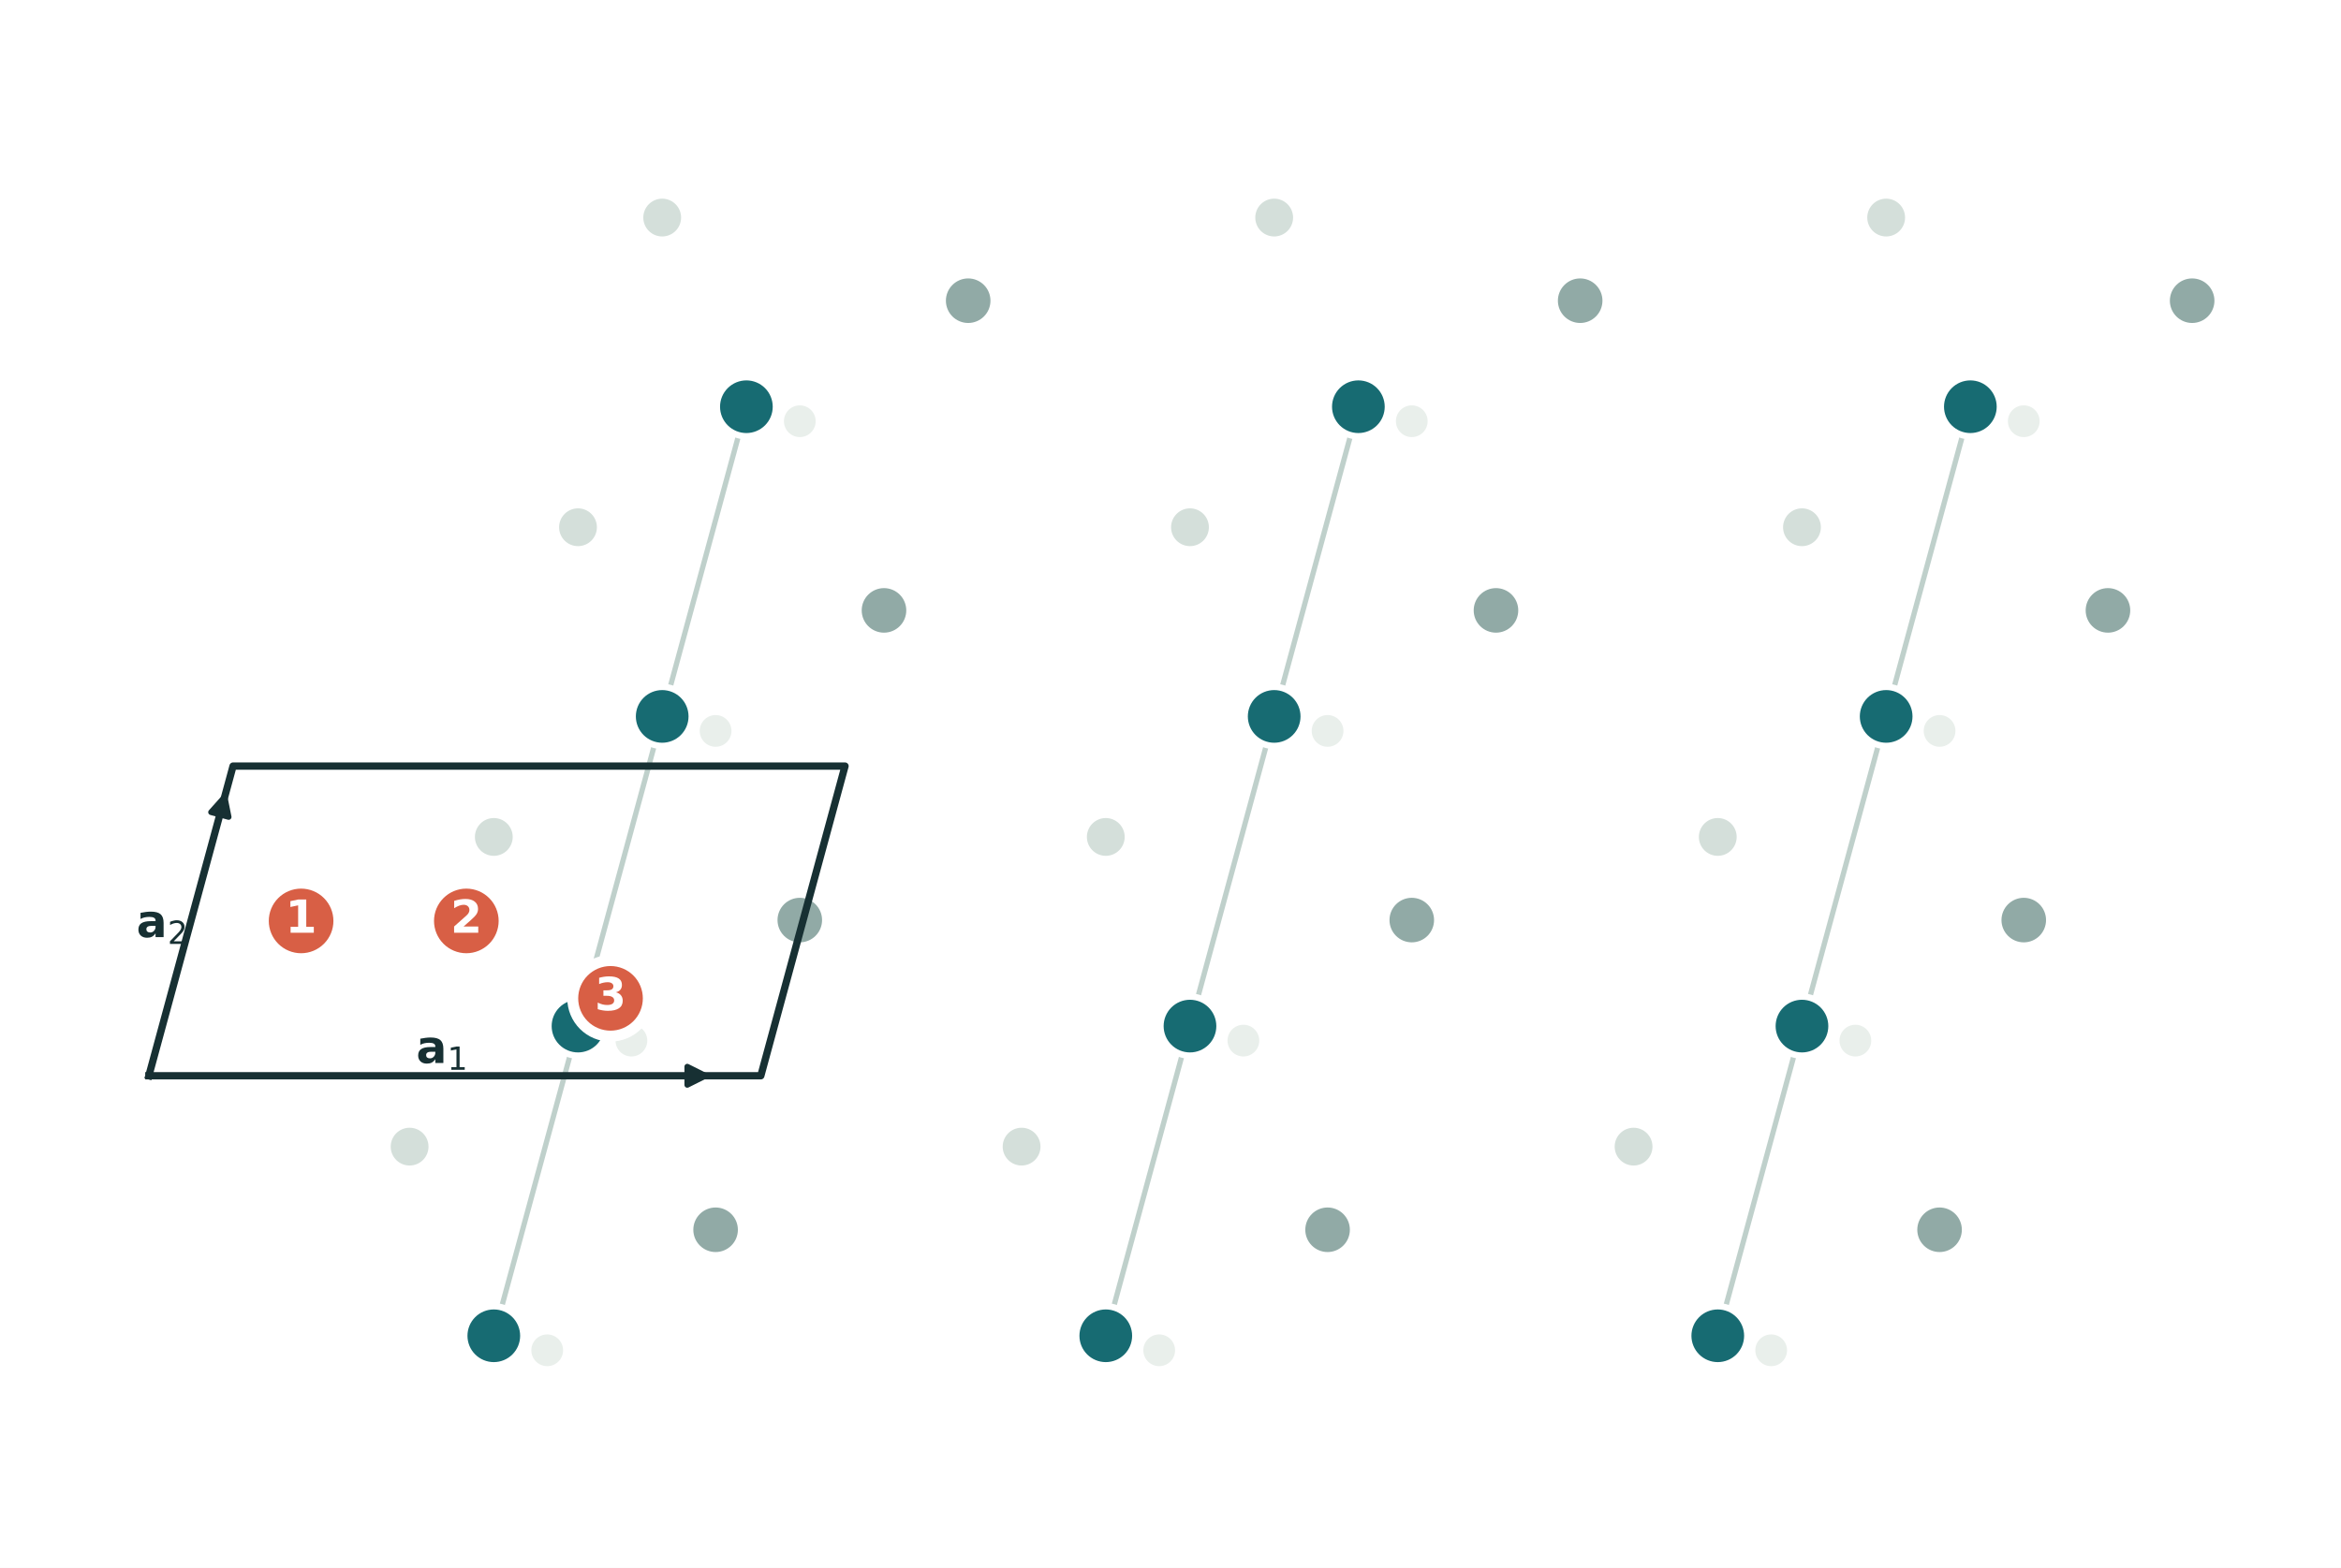
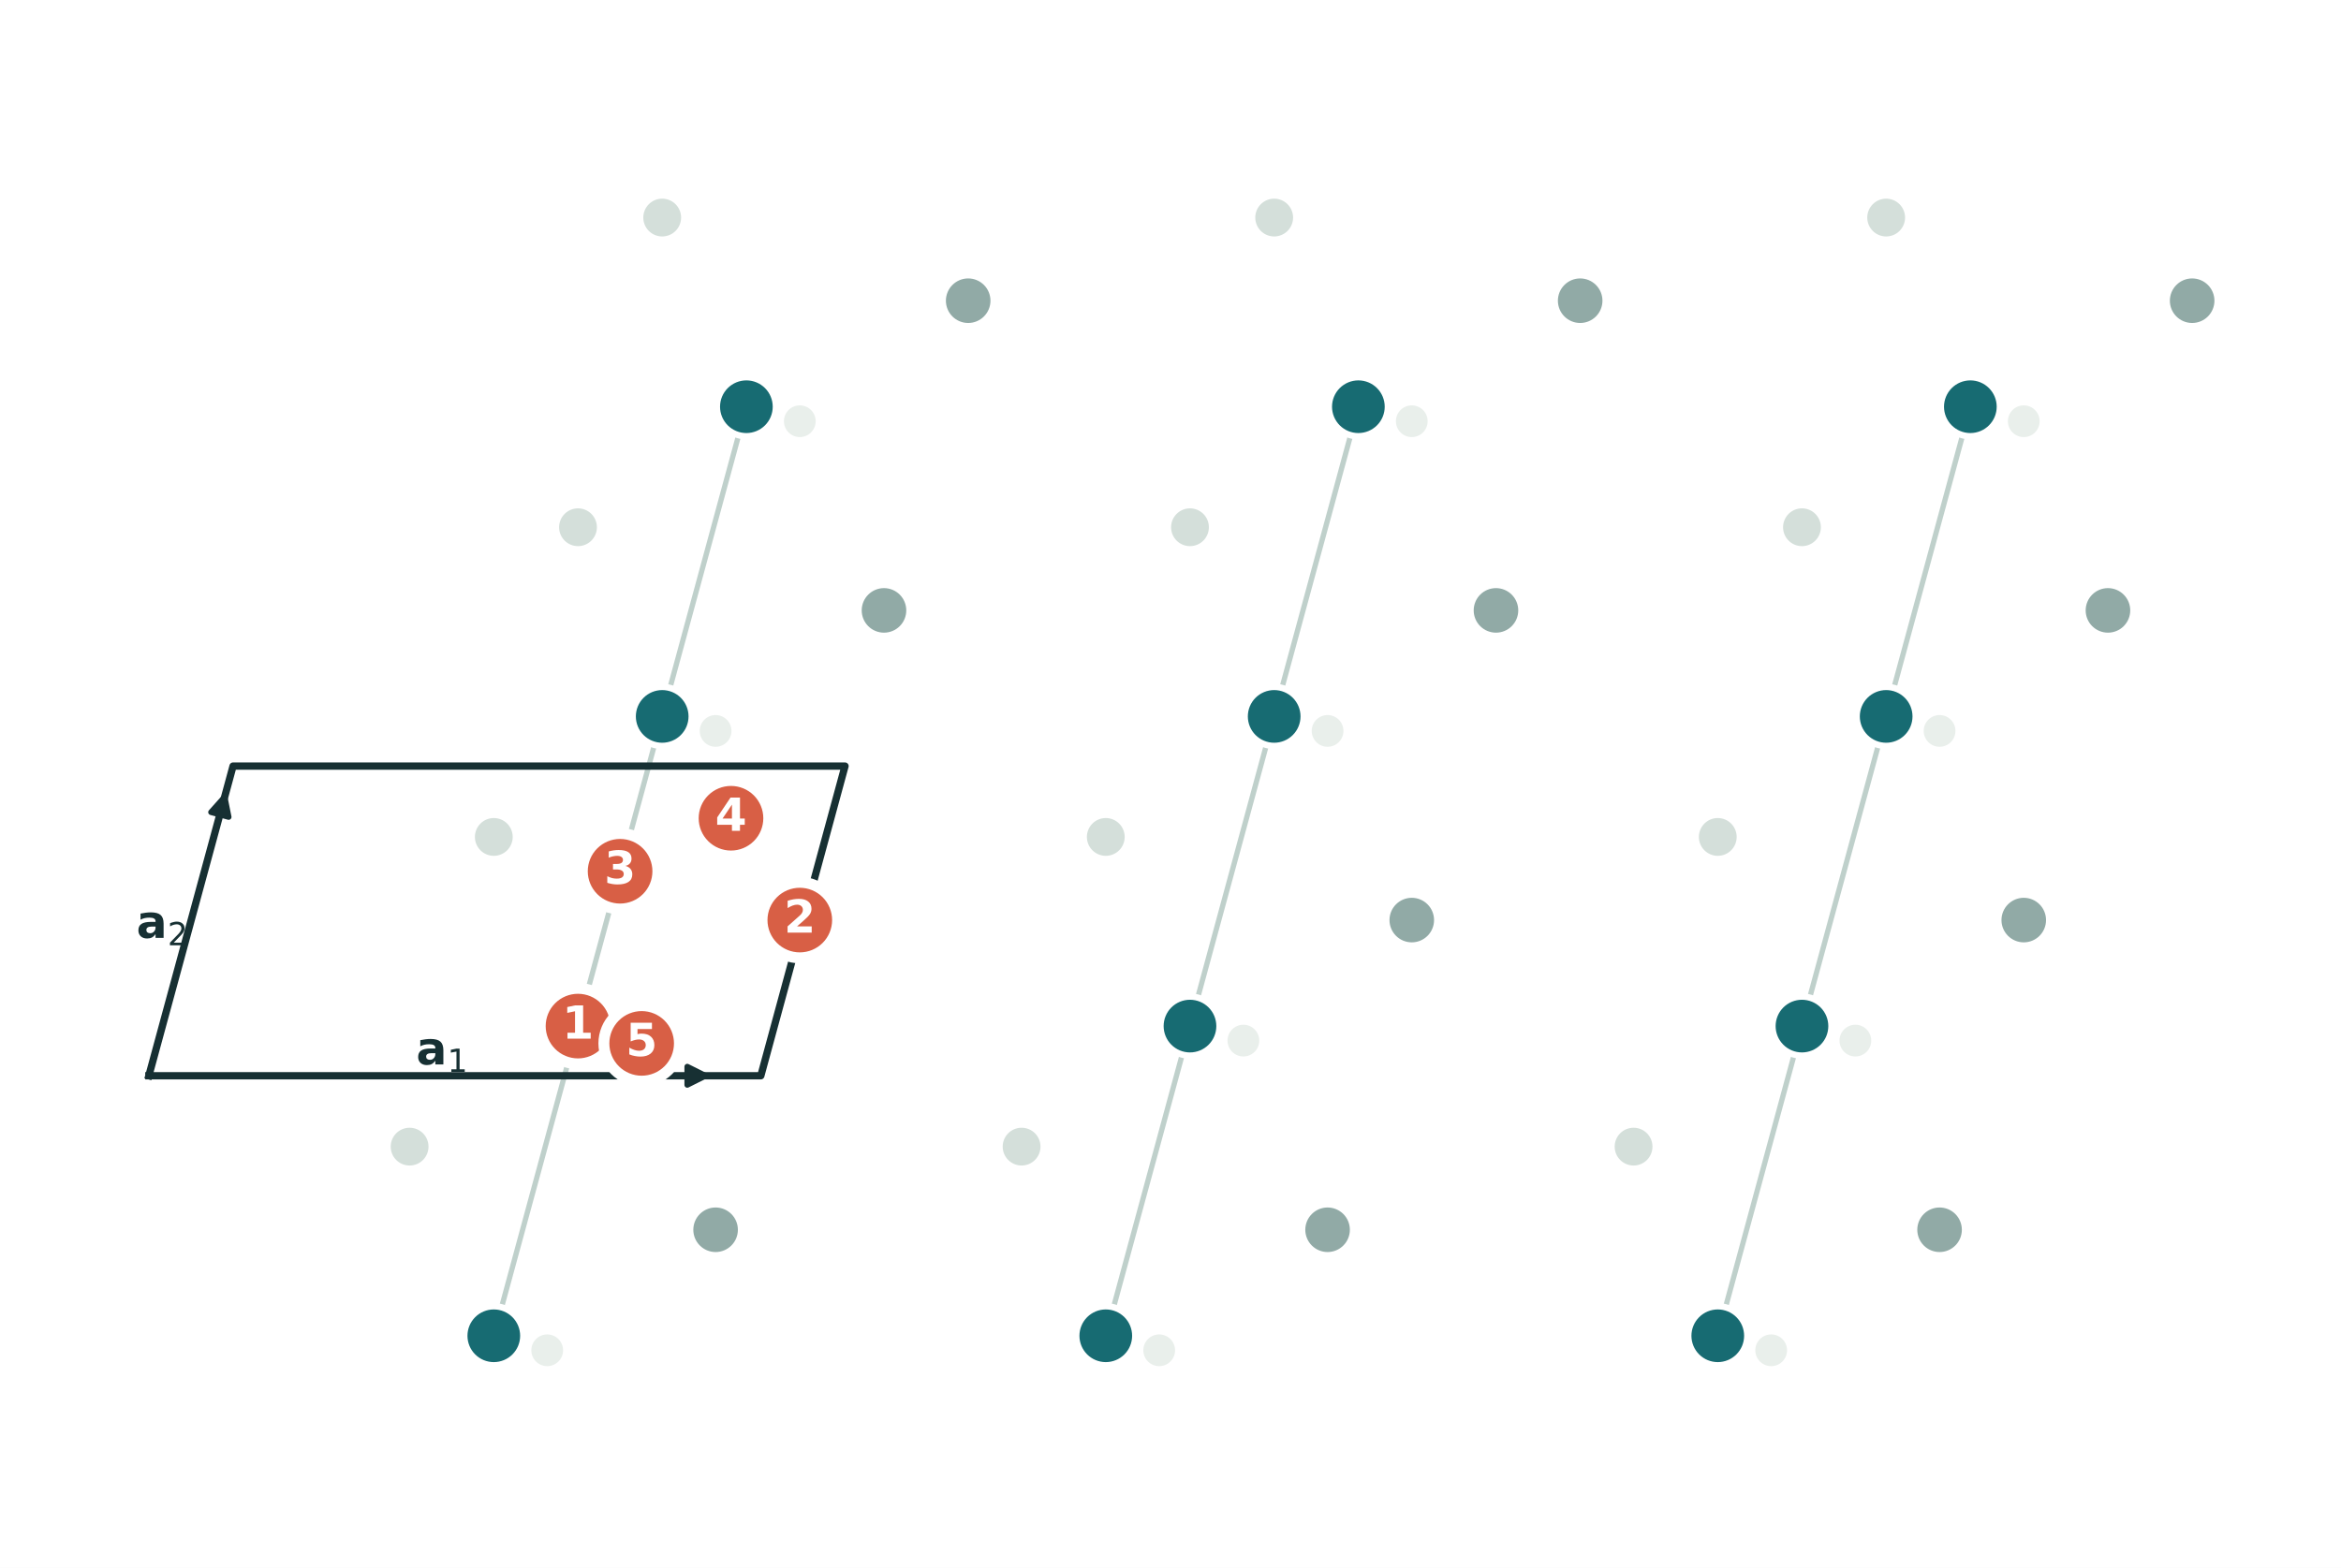
<svg xmlns="http://www.w3.org/2000/svg" xmlns:xlink="http://www.w3.org/1999/xlink" width="513.72pt" height="344.16pt" viewBox="0 0 513.72 344.16" version="1.1">
  <defs>
    <style type="text/css">*{stroke-linejoin: round; stroke-linecap: butt}</style>
  </defs>
  <g id="figure_1">
    <g id="patch_1">
      <path d="M 0 344.16 L 513.72 344.16 L 513.72 0 L 0 0 z " style="fill: #ffffff" />
    </g>
    <g id="axes_1">
      <g id="line2d_1">
-         <path d="M 108.363 293.218 L 126.839 225.238 " clip-path="url(#p637026da8e)" style="fill: none; stroke: #bfd0cb; stroke-width: 1.15; stroke-linecap: square" />
+         <path d="M 108.363 293.218 L 126.839 225.238 " clip-path="url(#pc7cd6314c0)" style="fill: none; stroke: #bfd0cb; stroke-width: 1.15; stroke-linecap: square" />
      </g>
      <g id="line2d_2">
-         <path d="M 126.839 225.238 L 145.315 157.259 " clip-path="url(#p637026da8e)" style="fill: none; stroke: #bfd0cb; stroke-width: 1.15; stroke-linecap: square" />
+         <path d="M 126.839 225.238 L 145.315 157.259 " clip-path="url(#pc7cd6314c0)" style="fill: none; stroke: #bfd0cb; stroke-width: 1.15; stroke-linecap: square" />
      </g>
      <g id="line2d_3">
-         <path d="M 145.315 157.259 L 163.791 89.279 " clip-path="url(#p637026da8e)" style="fill: none; stroke: #bfd0cb; stroke-width: 1.15; stroke-linecap: square" />
+         <path d="M 145.315 157.259 L 163.791 89.279 " clip-path="url(#pc7cd6314c0)" style="fill: none; stroke: #bfd0cb; stroke-width: 1.15; stroke-linecap: square" />
      </g>
      <g id="line2d_4">
-         <path d="M 242.659 293.218 L 261.135 225.238 " clip-path="url(#p637026da8e)" style="fill: none; stroke: #bfd0cb; stroke-width: 1.15; stroke-linecap: square" />
+         <path d="M 242.659 293.218 L 261.135 225.238 " clip-path="url(#pc7cd6314c0)" style="fill: none; stroke: #bfd0cb; stroke-width: 1.15; stroke-linecap: square" />
      </g>
      <g id="line2d_5">
-         <path d="M 261.135 225.238 L 279.612 157.259 " clip-path="url(#p637026da8e)" style="fill: none; stroke: #bfd0cb; stroke-width: 1.15; stroke-linecap: square" />
+         <path d="M 261.135 225.238 L 279.612 157.259 " clip-path="url(#pc7cd6314c0)" style="fill: none; stroke: #bfd0cb; stroke-width: 1.15; stroke-linecap: square" />
      </g>
      <g id="line2d_6">
-         <path d="M 279.612 157.259 L 298.088 89.279 " clip-path="url(#p637026da8e)" style="fill: none; stroke: #bfd0cb; stroke-width: 1.15; stroke-linecap: square" />
+         <path d="M 279.612 157.259 L 298.088 89.279 " clip-path="url(#pc7cd6314c0)" style="fill: none; stroke: #bfd0cb; stroke-width: 1.15; stroke-linecap: square" />
      </g>
      <g id="line2d_7">
-         <path d="M 376.956 293.218 L 395.432 225.238 " clip-path="url(#p637026da8e)" style="fill: none; stroke: #bfd0cb; stroke-width: 1.15; stroke-linecap: square" />
+         <path d="M 376.956 293.218 L 395.432 225.238 " clip-path="url(#pc7cd6314c0)" style="fill: none; stroke: #bfd0cb; stroke-width: 1.15; stroke-linecap: square" />
      </g>
      <g id="line2d_8">
-         <path d="M 395.432 225.238 L 413.908 157.259 " clip-path="url(#p637026da8e)" style="fill: none; stroke: #bfd0cb; stroke-width: 1.15; stroke-linecap: square" />
+         <path d="M 395.432 225.238 L 413.908 157.259 " clip-path="url(#pc7cd6314c0)" style="fill: none; stroke: #bfd0cb; stroke-width: 1.15; stroke-linecap: square" />
      </g>
      <g id="line2d_9">
-         <path d="M 413.908 157.259 L 432.384 89.279 " clip-path="url(#p637026da8e)" style="fill: none; stroke: #bfd0cb; stroke-width: 1.15; stroke-linecap: square" />
+         <path d="M 413.908 157.259 L 432.384 89.279 " clip-path="url(#pc7cd6314c0)" style="fill: none; stroke: #bfd0cb; stroke-width: 1.15; stroke-linecap: square" />
      </g>
      <g id="PathCollection_1">
        <defs>
-           <path id="m5eb2386cf3" d="M 0 4.183 C 1.109 4.183 2.174 3.743 2.958 2.958 C 3.743 2.174 4.183 1.109 4.183 0 C 4.183 -1.109 3.743 -2.174 2.958 -2.958 C 2.174 -3.743 1.109 -4.183 0 -4.183 C -1.109 -4.183 -2.174 -3.743 -2.958 -2.958 C -3.743 -2.174 -4.183 -1.109 -4.183 0 C -4.183 1.109 -3.743 2.174 -2.958 2.958 C -2.174 3.743 -1.109 4.183 0 4.183 z " style="stroke: #ffffff; stroke-width: 1.4" />
+           <path id="m818f9cbcf1" d="M 0 4.183 C 1.109 4.183 2.174 3.743 2.958 2.958 C 3.743 2.174 4.183 1.109 4.183 0 C 4.183 -1.109 3.743 -2.174 2.958 -2.958 C 2.174 -3.743 1.109 -4.183 0 -4.183 C -1.109 -4.183 -2.174 -3.743 -2.958 -2.958 C -3.743 -2.174 -4.183 -1.109 -4.183 0 C -4.183 1.109 -3.743 2.174 -2.958 2.958 C -2.174 3.743 -1.109 4.183 0 4.183 z " style="stroke: #ffffff; stroke-width: 1.4" />
        </defs>
-         <g clip-path="url(#p637026da8e)">
-           <use xlink:href="#m5eb2386cf3" x="120.082" y="296.403" style="fill: #e9efeb; stroke: #ffffff; stroke-width: 1.4" />
-           <use xlink:href="#m5eb2386cf3" x="138.558" y="228.424" style="fill: #e9efeb; stroke: #ffffff; stroke-width: 1.4" />
-           <use xlink:href="#m5eb2386cf3" x="157.035" y="160.444" style="fill: #e9efeb; stroke: #ffffff; stroke-width: 1.4" />
-           <use xlink:href="#m5eb2386cf3" x="175.511" y="92.464" style="fill: #e9efeb; stroke: #ffffff; stroke-width: 1.4" />
-           <use xlink:href="#m5eb2386cf3" x="254.379" y="296.403" style="fill: #e9efeb; stroke: #ffffff; stroke-width: 1.4" />
-           <use xlink:href="#m5eb2386cf3" x="272.855" y="228.424" style="fill: #e9efeb; stroke: #ffffff; stroke-width: 1.4" />
-           <use xlink:href="#m5eb2386cf3" x="291.331" y="160.444" style="fill: #e9efeb; stroke: #ffffff; stroke-width: 1.4" />
-           <use xlink:href="#m5eb2386cf3" x="309.807" y="92.464" style="fill: #e9efeb; stroke: #ffffff; stroke-width: 1.4" />
-           <use xlink:href="#m5eb2386cf3" x="388.675" y="296.403" style="fill: #e9efeb; stroke: #ffffff; stroke-width: 1.4" />
-           <use xlink:href="#m5eb2386cf3" x="407.151" y="228.424" style="fill: #e9efeb; stroke: #ffffff; stroke-width: 1.4" />
-           <use xlink:href="#m5eb2386cf3" x="425.628" y="160.444" style="fill: #e9efeb; stroke: #ffffff; stroke-width: 1.4" />
-           <use xlink:href="#m5eb2386cf3" x="444.104" y="92.464" style="fill: #e9efeb; stroke: #ffffff; stroke-width: 1.4" />
+         <g clip-path="url(#pc7cd6314c0)">
+           <use xlink:href="#m818f9cbcf1" x="120.082" y="296.403" style="fill: #e9efeb; stroke: #ffffff; stroke-width: 1.4" />
+           <use xlink:href="#m818f9cbcf1" x="138.558" y="228.424" style="fill: #e9efeb; stroke: #ffffff; stroke-width: 1.4" />
+           <use xlink:href="#m818f9cbcf1" x="157.035" y="160.444" style="fill: #e9efeb; stroke: #ffffff; stroke-width: 1.4" />
+           <use xlink:href="#m818f9cbcf1" x="175.511" y="92.464" style="fill: #e9efeb; stroke: #ffffff; stroke-width: 1.4" />
+           <use xlink:href="#m818f9cbcf1" x="254.379" y="296.403" style="fill: #e9efeb; stroke: #ffffff; stroke-width: 1.4" />
+           <use xlink:href="#m818f9cbcf1" x="272.855" y="228.424" style="fill: #e9efeb; stroke: #ffffff; stroke-width: 1.4" />
+           <use xlink:href="#m818f9cbcf1" x="291.331" y="160.444" style="fill: #e9efeb; stroke: #ffffff; stroke-width: 1.4" />
+           <use xlink:href="#m818f9cbcf1" x="309.807" y="92.464" style="fill: #e9efeb; stroke: #ffffff; stroke-width: 1.4" />
+           <use xlink:href="#m818f9cbcf1" x="388.675" y="296.403" style="fill: #e9efeb; stroke: #ffffff; stroke-width: 1.4" />
+           <use xlink:href="#m818f9cbcf1" x="407.151" y="228.424" style="fill: #e9efeb; stroke: #ffffff; stroke-width: 1.4" />
+           <use xlink:href="#m818f9cbcf1" x="425.628" y="160.444" style="fill: #e9efeb; stroke: #ffffff; stroke-width: 1.4" />
+           <use xlink:href="#m818f9cbcf1" x="444.104" y="92.464" style="fill: #e9efeb; stroke: #ffffff; stroke-width: 1.4" />
        </g>
      </g>
      <g id="PathCollection_2">
        <defs>
-           <path id="ma087b6b67b" d="M 0 4.848 C 1.286 4.848 2.519 4.337 3.428 3.428 C 4.337 2.519 4.848 1.286 4.848 0 C 4.848 -1.286 4.337 -2.519 3.428 -3.428 C 2.519 -4.337 1.286 -4.848 0 -4.848 C -1.286 -4.848 -2.519 -4.337 -3.428 -3.428 C -4.337 -2.519 -4.848 -1.286 -4.848 0 C -4.848 1.286 -4.337 2.519 -3.428 3.428 C -2.519 4.337 -1.286 4.848 0 4.848 z " style="stroke: #ffffff; stroke-width: 1.4" />
+           <path id="meb2796108a" d="M 0 4.848 C 1.286 4.848 2.519 4.337 3.428 3.428 C 4.337 2.519 4.848 1.286 4.848 0 C 4.848 -1.286 4.337 -2.519 3.428 -3.428 C 2.519 -4.337 1.286 -4.848 0 -4.848 C -1.286 -4.848 -2.519 -4.337 -3.428 -3.428 C -4.337 -2.519 -4.848 -1.286 -4.848 0 C -4.848 1.286 -4.337 2.519 -3.428 3.428 C -2.519 4.337 -1.286 4.848 0 4.848 z " style="stroke: #ffffff; stroke-width: 1.4" />
        </defs>
-         <g clip-path="url(#p637026da8e)">
-           <use xlink:href="#ma087b6b67b" x="89.886" y="251.696" style="fill: #d4dfda; stroke: #ffffff; stroke-width: 1.4" />
-           <use xlink:href="#ma087b6b67b" x="108.363" y="183.716" style="fill: #d4dfda; stroke: #ffffff; stroke-width: 1.4" />
-           <use xlink:href="#ma087b6b67b" x="126.839" y="115.736" style="fill: #d4dfda; stroke: #ffffff; stroke-width: 1.4" />
-           <use xlink:href="#ma087b6b67b" x="145.315" y="47.757" style="fill: #d4dfda; stroke: #ffffff; stroke-width: 1.4" />
-           <use xlink:href="#ma087b6b67b" x="224.183" y="251.696" style="fill: #d4dfda; stroke: #ffffff; stroke-width: 1.4" />
-           <use xlink:href="#ma087b6b67b" x="242.659" y="183.716" style="fill: #d4dfda; stroke: #ffffff; stroke-width: 1.4" />
-           <use xlink:href="#ma087b6b67b" x="261.135" y="115.736" style="fill: #d4dfda; stroke: #ffffff; stroke-width: 1.4" />
-           <use xlink:href="#ma087b6b67b" x="279.612" y="47.757" style="fill: #d4dfda; stroke: #ffffff; stroke-width: 1.4" />
-           <use xlink:href="#ma087b6b67b" x="358.479" y="251.696" style="fill: #d4dfda; stroke: #ffffff; stroke-width: 1.4" />
-           <use xlink:href="#ma087b6b67b" x="376.956" y="183.716" style="fill: #d4dfda; stroke: #ffffff; stroke-width: 1.4" />
-           <use xlink:href="#ma087b6b67b" x="395.432" y="115.736" style="fill: #d4dfda; stroke: #ffffff; stroke-width: 1.4" />
-           <use xlink:href="#ma087b6b67b" x="413.908" y="47.757" style="fill: #d4dfda; stroke: #ffffff; stroke-width: 1.4" />
+         <g clip-path="url(#pc7cd6314c0)">
+           <use xlink:href="#meb2796108a" x="89.886" y="251.696" style="fill: #d4dfda; stroke: #ffffff; stroke-width: 1.4" />
+           <use xlink:href="#meb2796108a" x="108.363" y="183.716" style="fill: #d4dfda; stroke: #ffffff; stroke-width: 1.4" />
+           <use xlink:href="#meb2796108a" x="126.839" y="115.736" style="fill: #d4dfda; stroke: #ffffff; stroke-width: 1.4" />
+           <use xlink:href="#meb2796108a" x="145.315" y="47.757" style="fill: #d4dfda; stroke: #ffffff; stroke-width: 1.4" />
+           <use xlink:href="#meb2796108a" x="224.183" y="251.696" style="fill: #d4dfda; stroke: #ffffff; stroke-width: 1.4" />
+           <use xlink:href="#meb2796108a" x="242.659" y="183.716" style="fill: #d4dfda; stroke: #ffffff; stroke-width: 1.4" />
+           <use xlink:href="#meb2796108a" x="261.135" y="115.736" style="fill: #d4dfda; stroke: #ffffff; stroke-width: 1.4" />
+           <use xlink:href="#meb2796108a" x="279.612" y="47.757" style="fill: #d4dfda; stroke: #ffffff; stroke-width: 1.4" />
+           <use xlink:href="#meb2796108a" x="358.479" y="251.696" style="fill: #d4dfda; stroke: #ffffff; stroke-width: 1.4" />
+           <use xlink:href="#meb2796108a" x="376.956" y="183.716" style="fill: #d4dfda; stroke: #ffffff; stroke-width: 1.4" />
+           <use xlink:href="#meb2796108a" x="395.432" y="115.736" style="fill: #d4dfda; stroke: #ffffff; stroke-width: 1.4" />
+           <use xlink:href="#meb2796108a" x="413.908" y="47.757" style="fill: #d4dfda; stroke: #ffffff; stroke-width: 1.4" />
        </g>
      </g>
      <g id="PathCollection_3">
        <defs>
-           <path id="mfd329d8b08" d="M 0 5.59 C 1.483 5.59 2.905 5.001 3.953 3.953 C 5.001 2.905 5.59 1.483 5.59 0 C 5.59 -1.483 5.001 -2.905 3.953 -3.953 C 2.905 -5.001 1.483 -5.59 0 -5.59 C -1.483 -5.59 -2.905 -5.001 -3.953 -3.953 C -5.001 -2.905 -5.59 -1.483 -5.59 0 C -5.59 1.483 -5.001 2.905 -3.953 3.953 C -2.905 5.001 -1.483 5.59 0 5.59 z " style="stroke: #ffffff; stroke-width: 1.4" />
+           <path id="m436cae02a2" d="M 0 5.59 C 1.483 5.59 2.905 5.001 3.953 3.953 C 5.001 2.905 5.59 1.483 5.59 0 C 5.59 -1.483 5.001 -2.905 3.953 -3.953 C 2.905 -5.001 1.483 -5.59 0 -5.59 C -1.483 -5.59 -2.905 -5.001 -3.953 -3.953 C -5.001 -2.905 -5.59 -1.483 -5.59 0 C -5.59 1.483 -5.001 2.905 -3.953 3.953 C -2.905 5.001 -1.483 5.59 0 5.59 z " style="stroke: #ffffff; stroke-width: 1.4" />
        </defs>
-         <g clip-path="url(#p637026da8e)">
-           <use xlink:href="#mfd329d8b08" x="157.035" y="269.946" style="fill: #91aaa6; stroke: #ffffff; stroke-width: 1.4" />
-           <use xlink:href="#mfd329d8b08" x="175.511" y="201.966" style="fill: #91aaa6; stroke: #ffffff; stroke-width: 1.4" />
-           <use xlink:href="#mfd329d8b08" x="193.987" y="133.987" style="fill: #91aaa6; stroke: #ffffff; stroke-width: 1.4" />
-           <use xlink:href="#mfd329d8b08" x="212.463" y="66.007" style="fill: #91aaa6; stroke: #ffffff; stroke-width: 1.4" />
-           <use xlink:href="#mfd329d8b08" x="291.331" y="269.946" style="fill: #91aaa6; stroke: #ffffff; stroke-width: 1.4" />
-           <use xlink:href="#mfd329d8b08" x="309.807" y="201.966" style="fill: #91aaa6; stroke: #ffffff; stroke-width: 1.4" />
-           <use xlink:href="#mfd329d8b08" x="328.284" y="133.987" style="fill: #91aaa6; stroke: #ffffff; stroke-width: 1.4" />
-           <use xlink:href="#mfd329d8b08" x="346.76" y="66.007" style="fill: #91aaa6; stroke: #ffffff; stroke-width: 1.4" />
-           <use xlink:href="#mfd329d8b08" x="425.628" y="269.946" style="fill: #91aaa6; stroke: #ffffff; stroke-width: 1.4" />
-           <use xlink:href="#mfd329d8b08" x="444.104" y="201.966" style="fill: #91aaa6; stroke: #ffffff; stroke-width: 1.4" />
-           <use xlink:href="#mfd329d8b08" x="462.58" y="133.987" style="fill: #91aaa6; stroke: #ffffff; stroke-width: 1.4" />
-           <use xlink:href="#mfd329d8b08" x="481.056" y="66.007" style="fill: #91aaa6; stroke: #ffffff; stroke-width: 1.4" />
+         <g clip-path="url(#pc7cd6314c0)">
+           <use xlink:href="#m436cae02a2" x="157.035" y="269.946" style="fill: #91aaa6; stroke: #ffffff; stroke-width: 1.4" />
+           <use xlink:href="#m436cae02a2" x="175.511" y="201.966" style="fill: #91aaa6; stroke: #ffffff; stroke-width: 1.4" />
+           <use xlink:href="#m436cae02a2" x="193.987" y="133.987" style="fill: #91aaa6; stroke: #ffffff; stroke-width: 1.4" />
+           <use xlink:href="#m436cae02a2" x="212.463" y="66.007" style="fill: #91aaa6; stroke: #ffffff; stroke-width: 1.4" />
+           <use xlink:href="#m436cae02a2" x="291.331" y="269.946" style="fill: #91aaa6; stroke: #ffffff; stroke-width: 1.4" />
+           <use xlink:href="#m436cae02a2" x="309.807" y="201.966" style="fill: #91aaa6; stroke: #ffffff; stroke-width: 1.4" />
+           <use xlink:href="#m436cae02a2" x="328.284" y="133.987" style="fill: #91aaa6; stroke: #ffffff; stroke-width: 1.4" />
+           <use xlink:href="#m436cae02a2" x="346.76" y="66.007" style="fill: #91aaa6; stroke: #ffffff; stroke-width: 1.4" />
+           <use xlink:href="#m436cae02a2" x="425.628" y="269.946" style="fill: #91aaa6; stroke: #ffffff; stroke-width: 1.4" />
+           <use xlink:href="#m436cae02a2" x="444.104" y="201.966" style="fill: #91aaa6; stroke: #ffffff; stroke-width: 1.4" />
+           <use xlink:href="#m436cae02a2" x="462.58" y="133.987" style="fill: #91aaa6; stroke: #ffffff; stroke-width: 1.4" />
+           <use xlink:href="#m436cae02a2" x="481.056" y="66.007" style="fill: #91aaa6; stroke: #ffffff; stroke-width: 1.4" />
        </g>
      </g>
      <g id="PathCollection_4">
        <defs>
-           <path id="mfaf17a3a97" d="M 0 6.481 C 1.719 6.481 3.367 5.798 4.583 4.583 C 5.798 3.367 6.481 1.719 6.481 0 C 6.481 -1.719 5.798 -3.367 4.583 -4.583 C 3.367 -5.798 1.719 -6.481 0 -6.481 C -1.719 -6.481 -3.367 -5.798 -4.583 -4.583 C -5.798 -3.367 -6.481 -1.719 -6.481 0 C -6.481 1.719 -5.798 3.367 -4.583 4.583 C -3.367 5.798 -1.719 6.481 0 6.481 z " style="stroke: #ffffff; stroke-width: 1.4" />
+           <path id="maa7a1e7612" d="M 0 6.481 C 1.719 6.481 3.367 5.798 4.583 4.583 C 5.798 3.367 6.481 1.719 6.481 0 C 6.481 -1.719 5.798 -3.367 4.583 -4.583 C 3.367 -5.798 1.719 -6.481 0 -6.481 C -1.719 -6.481 -3.367 -5.798 -4.583 -4.583 C -5.798 -3.367 -6.481 -1.719 -6.481 0 C -6.481 1.719 -5.798 3.367 -4.583 4.583 C -3.367 5.798 -1.719 6.481 0 6.481 z " style="stroke: #ffffff; stroke-width: 1.4" />
        </defs>
-         <g clip-path="url(#p637026da8e)">
-           <use xlink:href="#mfaf17a3a97" x="108.363" y="293.218" style="fill: #176b72; stroke: #ffffff; stroke-width: 1.4" />
-           <use xlink:href="#mfaf17a3a97" x="126.839" y="225.238" style="fill: #176b72; stroke: #ffffff; stroke-width: 1.4" />
-           <use xlink:href="#mfaf17a3a97" x="145.315" y="157.259" style="fill: #176b72; stroke: #ffffff; stroke-width: 1.4" />
-           <use xlink:href="#mfaf17a3a97" x="163.791" y="89.279" style="fill: #176b72; stroke: #ffffff; stroke-width: 1.4" />
-           <use xlink:href="#mfaf17a3a97" x="242.659" y="293.218" style="fill: #176b72; stroke: #ffffff; stroke-width: 1.4" />
-           <use xlink:href="#mfaf17a3a97" x="261.135" y="225.238" style="fill: #176b72; stroke: #ffffff; stroke-width: 1.4" />
-           <use xlink:href="#mfaf17a3a97" x="279.612" y="157.259" style="fill: #176b72; stroke: #ffffff; stroke-width: 1.4" />
-           <use xlink:href="#mfaf17a3a97" x="298.088" y="89.279" style="fill: #176b72; stroke: #ffffff; stroke-width: 1.4" />
-           <use xlink:href="#mfaf17a3a97" x="376.956" y="293.218" style="fill: #176b72; stroke: #ffffff; stroke-width: 1.4" />
-           <use xlink:href="#mfaf17a3a97" x="395.432" y="225.238" style="fill: #176b72; stroke: #ffffff; stroke-width: 1.4" />
-           <use xlink:href="#mfaf17a3a97" x="413.908" y="157.259" style="fill: #176b72; stroke: #ffffff; stroke-width: 1.4" />
-           <use xlink:href="#mfaf17a3a97" x="432.384" y="89.279" style="fill: #176b72; stroke: #ffffff; stroke-width: 1.4" />
+         <g clip-path="url(#pc7cd6314c0)">
+           <use xlink:href="#maa7a1e7612" x="108.363" y="293.218" style="fill: #176b72; stroke: #ffffff; stroke-width: 1.4" />
+           <use xlink:href="#maa7a1e7612" x="126.839" y="225.238" style="fill: #176b72; stroke: #ffffff; stroke-width: 1.4" />
+           <use xlink:href="#maa7a1e7612" x="145.315" y="157.259" style="fill: #176b72; stroke: #ffffff; stroke-width: 1.4" />
+           <use xlink:href="#maa7a1e7612" x="163.791" y="89.279" style="fill: #176b72; stroke: #ffffff; stroke-width: 1.4" />
+           <use xlink:href="#maa7a1e7612" x="242.659" y="293.218" style="fill: #176b72; stroke: #ffffff; stroke-width: 1.4" />
+           <use xlink:href="#maa7a1e7612" x="261.135" y="225.238" style="fill: #176b72; stroke: #ffffff; stroke-width: 1.4" />
+           <use xlink:href="#maa7a1e7612" x="279.612" y="157.259" style="fill: #176b72; stroke: #ffffff; stroke-width: 1.4" />
+           <use xlink:href="#maa7a1e7612" x="298.088" y="89.279" style="fill: #176b72; stroke: #ffffff; stroke-width: 1.4" />
+           <use xlink:href="#maa7a1e7612" x="376.956" y="293.218" style="fill: #176b72; stroke: #ffffff; stroke-width: 1.4" />
+           <use xlink:href="#maa7a1e7612" x="395.432" y="225.238" style="fill: #176b72; stroke: #ffffff; stroke-width: 1.4" />
+           <use xlink:href="#maa7a1e7612" x="413.908" y="157.259" style="fill: #176b72; stroke: #ffffff; stroke-width: 1.4" />
+           <use xlink:href="#maa7a1e7612" x="432.384" y="89.279" style="fill: #176b72; stroke: #ffffff; stroke-width: 1.4" />
        </g>
      </g>
      <g id="line2d_10">
-         <path d="M 32.664 236.143 L 166.96 236.143 L 185.436 168.163 L 51.14 168.163 L 32.664 236.143 " clip-path="url(#p637026da8e)" style="fill: none; stroke: #173033; stroke-width: 1.6; stroke-linecap: square" />
+         <path d="M 32.664 236.143 L 166.96 236.143 L 185.436 168.163 L 51.14 168.163 L 32.664 236.143 " clip-path="url(#pc7cd6314c0)" style="fill: none; stroke: #173033; stroke-width: 1.6; stroke-linecap: square" />
      </g>
      <g id="patch_2">
        <path d="M 43.407 236.143 Q 99.812 236.143 154.819 236.143 " style="fill: none; stroke: #173033; stroke-width: 1.25; stroke-linecap: round" />
        <path d="M 150.819 234.143 L 154.819 236.143 L 150.819 238.143 z " style="fill: #173033; stroke: #173033; stroke-width: 1.25; stroke-linecap: round" />
      </g>
      <g id="patch_3">
        <path d="M 34.142 230.705 Q 41.902 202.153 49.295 174.95 " style="fill: none; stroke: #173033; stroke-width: 1.25; stroke-linecap: round" />
        <path d="M 46.316 178.286 L 49.295 174.95 L 50.176 179.335 z " style="fill: #173033; stroke: #173033; stroke-width: 1.25; stroke-linecap: round" />
      </g>
      <g id="text_1">
-         <g style="fill: #173033" transform="translate(91.32591 233.7406)">
+         <g style="fill: #173033" transform="translate(91.32591 234.0632)">
          <text>
            <tspan x="0" y="-0.406" style="font-weight: 700; font-size: 10px; font-family: 'DejaVu Sans'; fill: #173033">a</tspan>
-             <tspan x="6.844" y="1.094" style="font-size: 7px; font-family: 'DejaVu Sans'; fill: #173033">1</tspan>
+             <tspan x="6.844" y="1.234" style="font-size: 7px; font-family: 'DejaVu Sans'; fill: #173033">1</tspan>
          </text>
        </g>
      </g>
      <g id="text_2">
-         <g style="fill: #173033" transform="translate(29.93217 206.1104)">
+         <g style="fill: #173033" transform="translate(29.93217 206.2721)">
          <text>
            <tspan x="0" y="-0.406" style="font-weight: 700; font-size: 10px; font-family: 'DejaVu Sans'; fill: #173033">a</tspan>
-             <tspan x="6.844" y="1.094" style="font-size: 7px; font-family: 'DejaVu Sans'; fill: #173033">2</tspan>
+             <tspan x="6.844" y="1.234" style="font-size: 7px; font-family: 'DejaVu Sans'; fill: #173033">2</tspan>
          </text>
        </g>
      </g>
      <g id="PathCollection_5">
        <defs>
-           <path id="m158f004f65" d="M 0 8.292 C 2.199 8.292 4.308 7.418 5.863 5.863 C 7.418 4.308 8.292 2.199 8.292 0 C 8.292 -2.199 7.418 -4.308 5.863 -5.863 C 4.308 -7.418 2.199 -8.292 0 -8.292 C -2.199 -8.292 -4.308 -7.418 -5.863 -5.863 C -7.418 -4.308 -8.292 -2.199 -8.292 0 C -8.292 2.199 -7.418 4.308 -5.863 5.863 C -4.308 7.418 -2.199 8.292 0 8.292 z " style="stroke: #ffffff; stroke-width: 2.4" />
+           <path id="mbbbd9a269c" d="M 0 8.292 C 2.199 8.292 4.308 7.418 5.863 5.863 C 7.418 4.308 8.292 2.199 8.292 0 C 8.292 -2.199 7.418 -4.308 5.863 -5.863 C 4.308 -7.418 2.199 -8.292 0 -8.292 C -2.199 -8.292 -4.308 -7.418 -5.863 -5.863 C -7.418 -4.308 -8.292 -2.199 -8.292 0 C -8.292 2.199 -7.418 4.308 -5.863 5.863 C -4.308 7.418 -2.199 8.292 0 8.292 z " style="stroke: #ffffff; stroke-width: 2.4" />
        </defs>
-         <g clip-path="url(#p637026da8e)">
-           <use xlink:href="#m158f004f65" x="66.075" y="202.153" style="fill: #d85f45; stroke: #ffffff; stroke-width: 2.4" />
+         <g clip-path="url(#pc7cd6314c0)">
+           <use xlink:href="#mbbbd9a269c" x="126.839" y="225.238" style="fill: #d85f45; stroke: #ffffff; stroke-width: 2.4" />
        </g>
      </g>
      <g id="PathCollection_6">
-         <g clip-path="url(#p637026da8e)">
-           <use xlink:href="#m158f004f65" x="102.335" y="202.153" style="fill: #d85f45; stroke: #ffffff; stroke-width: 2.4" />
+         <g clip-path="url(#pc7cd6314c0)">
+           <use xlink:href="#mbbbd9a269c" x="175.511" y="201.966" style="fill: #d85f45; stroke: #ffffff; stroke-width: 2.4" />
        </g>
      </g>
      <g id="PathCollection_7">
-         <g clip-path="url(#p637026da8e)">
-           <use xlink:href="#m158f004f65" x="133.976" y="219.148" style="fill: #d85f45; stroke: #ffffff; stroke-width: 2.4" />
+         <g clip-path="url(#pc7cd6314c0)">
+           <use xlink:href="#mbbbd9a269c" x="136.077" y="191.249" style="fill: #d85f45; stroke: #ffffff; stroke-width: 2.4" />
+         </g>
+       </g>
+       <g id="PathCollection_8">
+         <g clip-path="url(#pc7cd6314c0)">
+           <use xlink:href="#mbbbd9a269c" x="160.413" y="179.613" style="fill: #d85f45; stroke: #ffffff; stroke-width: 2.4" />
+         </g>
+       </g>
+       <g id="PathCollection_9">
+         <g clip-path="url(#pc7cd6314c0)">
+           <use xlink:href="#mbbbd9a269c" x="140.811" y="229.036" style="fill: #d85f45; stroke: #ffffff; stroke-width: 2.4" />
        </g>
      </g>
      <g id="text_3">
-         <text style="font-weight: 700; font-size: 10px; font-family: 'DejaVu Sans'; text-anchor: middle; fill: #ffffff" x="66.075" y="204.751" transform="rotate(-0 66.07507 204.7508)">1</text>
+         <text style="font-weight: 700; font-size: 10px; font-family: 'DejaVu Sans'; text-anchor: middle; fill: #ffffff" x="126.839" y="227.998" transform="rotate(-0 126.8388 227.9977)">1</text>
      </g>
      <g id="text_4">
-         <text style="font-weight: 700; font-size: 10px; font-family: 'DejaVu Sans'; text-anchor: middle; fill: #ffffff" x="102.335" y="204.751" transform="rotate(-0 102.3351 204.7508)">2</text>
+         <text style="font-weight: 700; font-size: 10px; font-family: 'DejaVu Sans'; text-anchor: middle; fill: #ffffff" x="175.511" y="204.726" transform="rotate(-0 175.5109 204.7257)">2</text>
      </g>
      <g id="text_5">
-         <text style="font-weight: 700; font-size: 10px; font-family: 'DejaVu Sans'; text-anchor: middle; fill: #ffffff" x="133.976" y="221.746" transform="rotate(-0 133.9761 221.7457)">3</text>
+         <text style="font-weight: 700; font-size: 10px; font-family: 'DejaVu Sans'; text-anchor: middle; fill: #ffffff" x="136.077" y="194.008" transform="rotate(-0 136.077 194.0079)">3</text>
+       </g>
+       <g id="text_6">
+         <text style="font-weight: 700; font-size: 10px; font-family: 'DejaVu Sans'; text-anchor: middle; fill: #ffffff" x="160.413" y="182.372" transform="rotate(-0 160.413 182.3719)">4</text>
+       </g>
+       <g id="text_7">
+         <text style="font-weight: 700; font-size: 10px; font-family: 'DejaVu Sans'; text-anchor: middle; fill: #ffffff" x="140.811" y="231.795" transform="rotate(-0 140.8106 231.7951)">5</text>
      </g>
    </g>
  </g>
  <defs>
-     <clipPath id="p637026da8e">
+     <clipPath id="pc7cd6314c0">
      <rect x="5.76" y="5.76" width="502.2" height="332.64" />
    </clipPath>
  </defs>
</svg>
